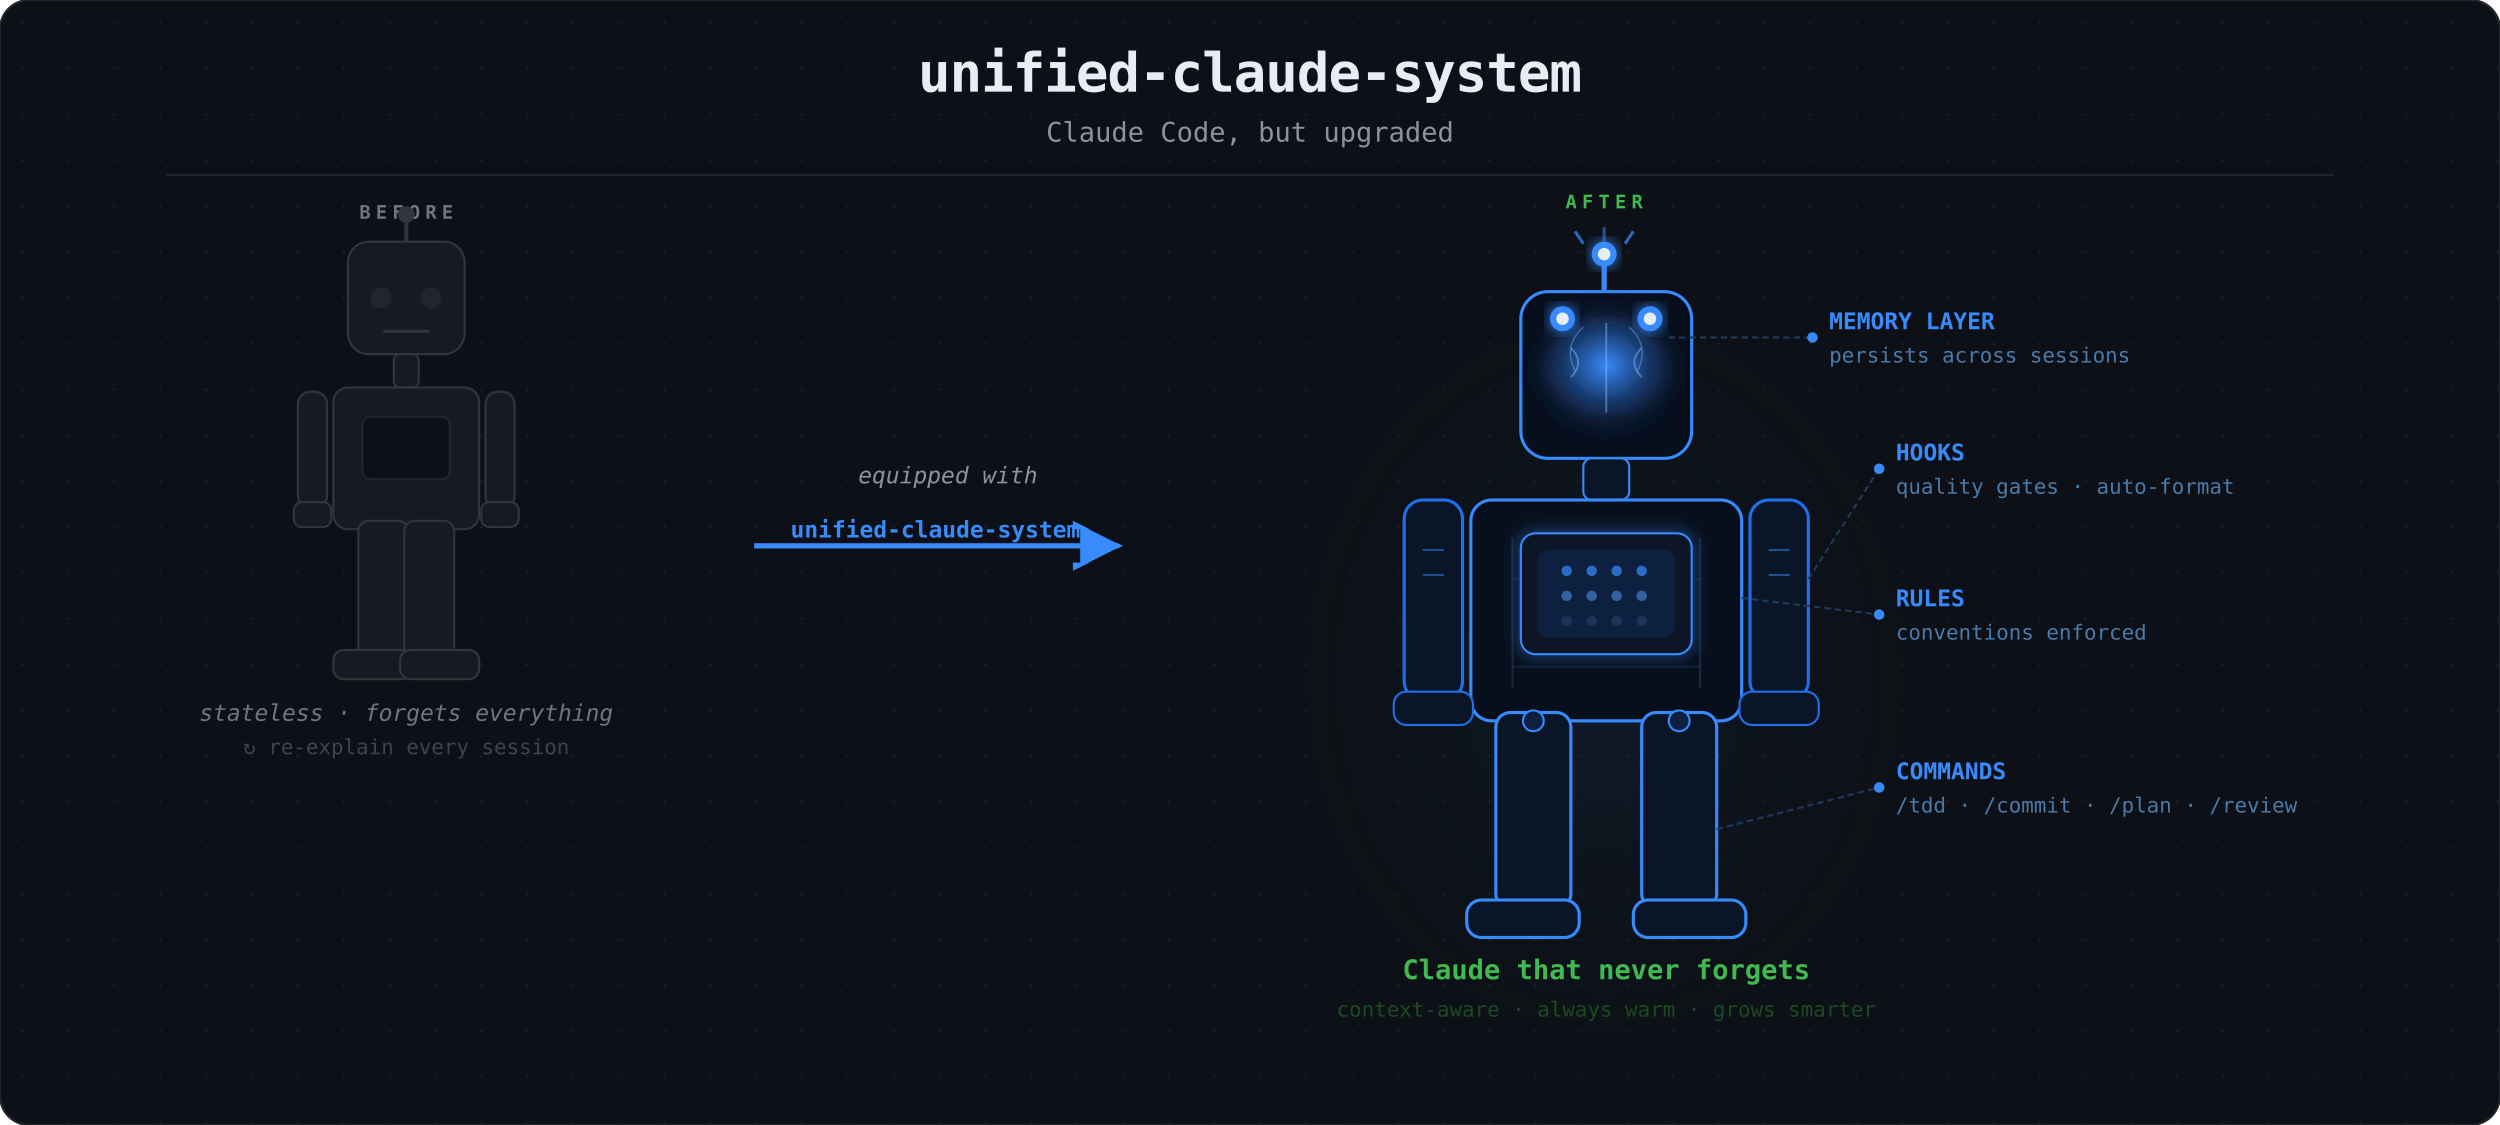
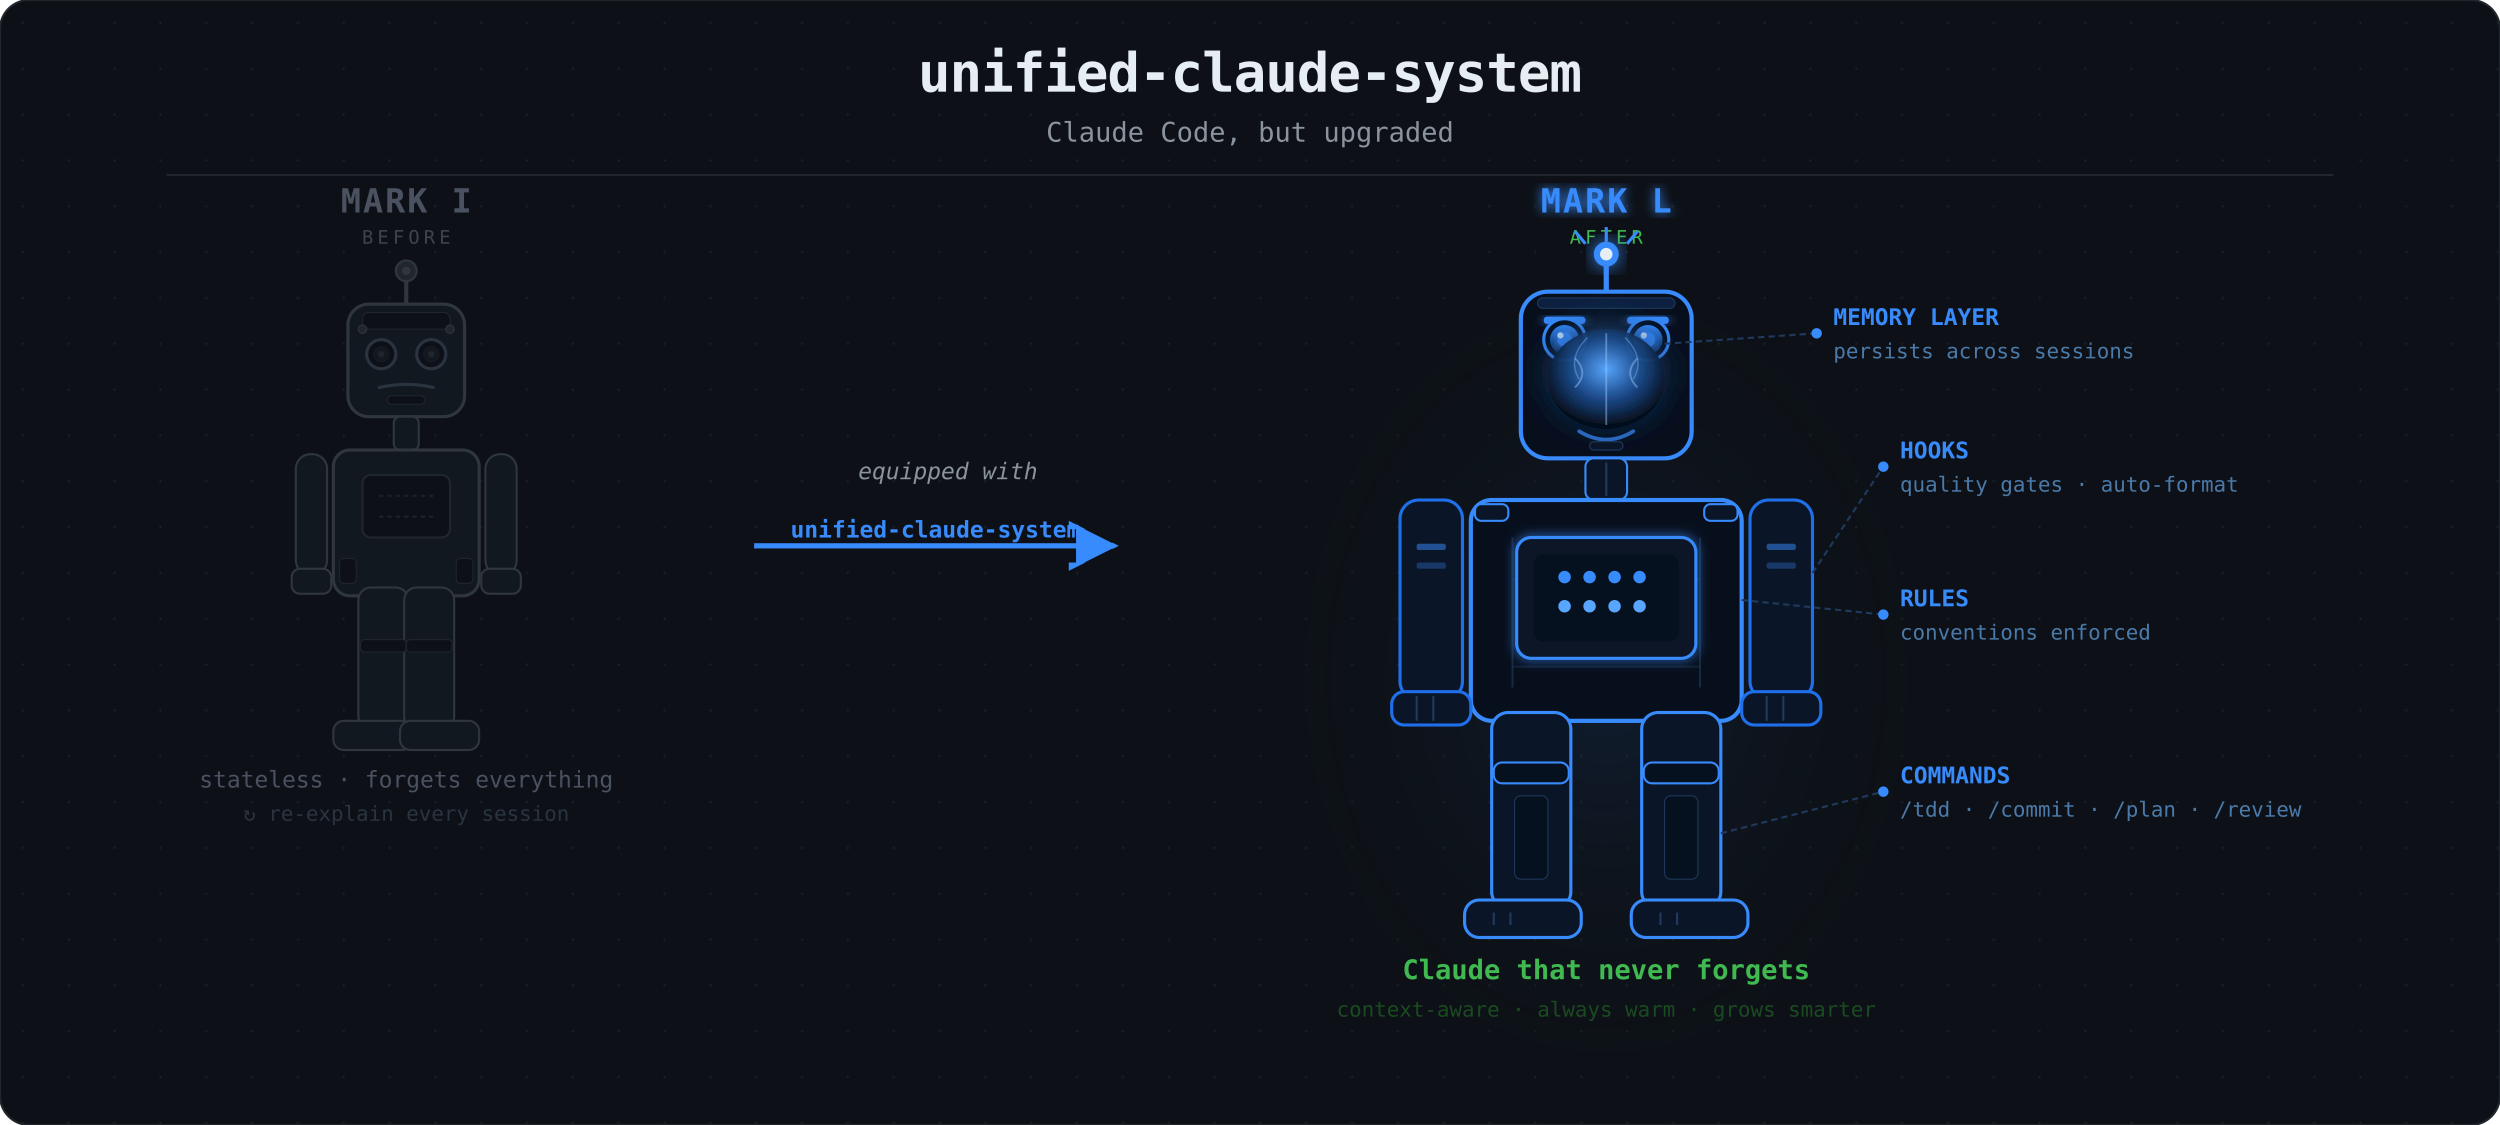
<svg xmlns="http://www.w3.org/2000/svg" width="1200" height="540" viewBox="0 0 1200 540" font-family="ui-monospace, 'Cascadia Code', 'Fira Mono', monospace">
  <defs>
-     <filter id="glow-blue" x="-40%" y="-40%" width="180%" height="180%">
-       <feGaussianBlur stdDeviation="7" result="blur" />
+     <style>
+       .blink  { animation: blink  5s ease-in-out infinite; }
+       .blink2 { animation: blink  5s ease-in-out 2.5s infinite; }
+       .pulse  { animation: pulse  2.5s ease-in-out infinite; }
+       .spark1 { animation: spark  1.8s ease-in-out infinite; }
+       .spark2 { animation: spark  1.8s ease-in-out 0.6s infinite; }
+       .spark3 { animation: spark  1.8s ease-in-out 1.2s infinite; }
+       .dot1   { animation: dotseq 2s ease-in-out 0s   infinite; }
+       .dot2   { animation: dotseq 2s ease-in-out 0.3s infinite; }
+       .dot3   { animation: dotseq 2s ease-in-out 0.6s infinite; }
+       .dot4   { animation: dotseq 2s ease-in-out 0.9s infinite; }
+       .arrow-glow { animation: arrowpulse 2s ease-in-out infinite; }
+       @keyframes blink   { 0%,86%,100%{opacity:1} 90%{opacity:0} }
+       @keyframes pulse   { 0%,100%{opacity:0.8}   50%{opacity:1} }
+       @keyframes spark   { 0%,100%{opacity:0.75}  45%{opacity:0.1} }
+       @keyframes dotseq  { 0%,100%{opacity:0.45}  50%{opacity:1} }
+       @keyframes arrowpulse { 0%,100%{opacity:0.7} 50%{opacity:1} }
+     </style>
+     <filter id="glow-lg" x="-50%" y="-50%" width="200%" height="200%">
+       <feGaussianBlur stdDeviation="9" result="b" />
      <feMerge>
-         <feMergeNode in="blur" />
+         <feMergeNode in="b" />
        <feMergeNode in="SourceGraphic" />
      </feMerge>
    </filter>
-     <filter id="glow-soft" x="-20%" y="-20%" width="140%" height="140%">
-       <feGaussianBlur stdDeviation="3.5" result="blur" />
+     <filter id="glow-md" x="-30%" y="-30%" width="160%" height="160%">
+       <feGaussianBlur stdDeviation="4.5" result="b" />
      <feMerge>
-         <feMergeNode in="blur" />
+         <feMergeNode in="b" />
        <feMergeNode in="SourceGraphic" />
      </feMerge>
    </filter>
-     <filter id="glow-body" x="-10%" y="-5%" width="120%" height="115%">
-       <feGaussianBlur stdDeviation="5" result="blur" />
+     <filter id="glow-sm" x="-20%" y="-20%" width="140%" height="140%">
+       <feGaussianBlur stdDeviation="2.5" result="b" />
      <feMerge>
-         <feMergeNode in="blur" />
+         <feMergeNode in="b" />
        <feMergeNode in="SourceGraphic" />
      </feMerge>
    </filter>
-     <radialGradient id="brain-grad" cx="50%" cy="45%" r="55%">
-       <stop offset="0%" stop-color="#388bfd" stop-opacity="0.9" />
-       <stop offset="60%" stop-color="#1a3a6e" stop-opacity="0.8" />
-       <stop offset="100%" stop-color="#0a1628" stop-opacity="1" />
+     <radialGradient id="brain-g" cx="50%" cy="40%" r="55%">
+       <stop offset="0%" stop-color="#58a6ff" stop-opacity="0.95" />
+       <stop offset="55%" stop-color="#1a4a8a" stop-opacity="0.85" />
+       <stop offset="100%" stop-color="#06111f" stop-opacity="1" />
    </radialGradient>
-     <radialGradient id="robot-halo" cx="50%" cy="50%" r="50%">
-       <stop offset="0%" stop-color="#1a4a8a" stop-opacity="0.2" />
+     <radialGradient id="halo-g" cx="50%" cy="50%" r="50%">
+       <stop offset="0%" stop-color="#1a4a8a" stop-opacity="0.22" />
      <stop offset="100%" stop-color="#0d1117" stop-opacity="0" />
    </radialGradient>
+     <linearGradient id="eye-g" x1="0" y1="0" x2="0" y2="1">
+       <stop offset="0%" stop-color="#388bfd" />
+       <stop offset="100%" stop-color="#0d2a56" />
+     </linearGradient>
    <pattern id="dots" width="22" height="22" patternUnits="userSpaceOnUse">
      <circle cx="11" cy="11" r="0.55" fill="#21262d" />
    </pattern>
    <marker id="arr" markerWidth="9" markerHeight="9" refX="7" refY="4.5" orient="auto">
      <path d="M0,0.5 L0,8.5 L8,4.5 z" fill="#388bfd" />
    </marker>
-     <marker id="arr-label" markerWidth="5" markerHeight="5" refX="4" refY="2.5" orient="auto">
+     <marker id="arr-dim" markerWidth="5" markerHeight="5" refX="4" refY="2.5" orient="auto">
      <path d="M0,0 L0,5 L5,2.5 z" fill="#1f3a5e" />
    </marker>
  </defs>
  <rect width="1200" height="540" fill="#0d1117" rx="14" />
-   <rect width="1200" height="540" fill="url(#dots)" rx="14" opacity="0.8" />
+   <rect width="1200" height="540" fill="url(#dots)" rx="14" opacity="0.75" />
  <rect width="1200" height="540" fill="none" stroke="#21262d" stroke-width="1" rx="14" />
  <text x="600" y="44" font-size="26" fill="#e6edf3" text-anchor="middle" font-weight="bold" letter-spacing="-0.5">unified-claude-system</text>
  <text x="600" y="68" font-size="13" fill="#8b949e" text-anchor="middle">Claude Code, but upgraded</text>
  <line x1="80" y1="84" x2="1120" y2="84" stroke="#21262d" stroke-width="1" />
-   <text x="195" y="105" font-size="9" fill="#6e7681" text-anchor="middle" font-weight="bold" letter-spacing="2.5">BEFORE</text>
-   <line x1="195" y1="118" x2="195" y2="105" stroke="#30363d" stroke-width="2" />
-   <circle cx="195" cy="103" r="4" fill="#30363d" />
-   <rect x="167" y="116" width="56" height="54" rx="10" fill="#161b22" stroke="#30363d" stroke-width="1" />
-   <circle cx="183" cy="143" r="5" fill="#21262d" />
-   <circle cx="207" cy="143" r="5" fill="#21262d" />
-   <line x1="184" y1="159" x2="206" y2="159" stroke="#30363d" stroke-width="1.5" />
-   <rect x="189" y="170" width="12" height="16" rx="3" fill="#161b22" stroke="#30363d" stroke-width="1" />
-   <rect x="160" y="186" width="70" height="68" rx="7" fill="#161b22" stroke="#30363d" stroke-width="1" />
-   <rect x="174" y="200" width="42" height="30" rx="4" fill="#0d1117" stroke="#21262d" stroke-width="1" />
-   <rect x="143" y="188" width="14" height="56" rx="6" fill="#161b22" stroke="#30363d" stroke-width="1" />
-   <rect x="233" y="188" width="14" height="56" rx="6" fill="#161b22" stroke="#30363d" stroke-width="1" />
-   <rect x="141" y="241" width="18" height="12" rx="4" fill="#161b22" stroke="#30363d" stroke-width="1" />
-   <rect x="231" y="241" width="18" height="12" rx="4" fill="#161b22" stroke="#30363d" stroke-width="1" />
-   <rect x="172" y="250" width="24" height="66" rx="5" fill="#161b22" stroke="#30363d" stroke-width="1" />
-   <rect x="194" y="250" width="24" height="66" rx="5" fill="#161b22" stroke="#30363d" stroke-width="1" />
-   <rect x="160" y="312" width="38" height="14" rx="5" fill="#161b22" stroke="#30363d" stroke-width="1" />
-   <rect x="192" y="312" width="38" height="14" rx="5" fill="#161b22" stroke="#30363d" stroke-width="1" />
-   <text x="195" y="346" font-size="11" fill="#6e7681" text-anchor="middle" font-style="italic">stateless · forgets everything</text>
-   <text x="195" y="362" font-size="10" fill="#3d444d" text-anchor="middle">↻ re-explain every session</text>
-   <text x="455" y="232" font-size="11" fill="#8b949e" text-anchor="middle" font-style="italic">equipped with</text>
-   <line x1="362" y1="262" x2="536" y2="262" stroke="#388bfd" stroke-width="3" marker-end="url(#arr)" />
-   <rect x="362" y="254" width="174" height="16" rx="3" fill="#0d1117" />
-   <line x1="362" y1="262" x2="536" y2="262" stroke="#388bfd" stroke-width="2.5" marker-end="url(#arr)" />
+   <text x="195" y="102" font-size="16" fill="#4a5160" text-anchor="middle" font-weight="bold" letter-spacing="1">MARK I</text>
+   <text x="195" y="117" font-size="9" fill="#3d444d" text-anchor="middle" letter-spacing="2">BEFORE</text>
+   <line x1="195" y1="148" x2="195" y2="133" stroke="#30363d" stroke-width="2" />
+   <circle cx="195" cy="130" r="5" fill="#21262d" stroke="#30363d" stroke-width="1" />
+   <circle cx="195" cy="130" r="2" fill="#30363d" />
+   <rect x="167" y="146" width="56" height="54" rx="10" fill="#111820" stroke="#30363d" stroke-width="1.5" />
+   <rect x="174" y="150" width="42" height="8" rx="3" fill="#0d1117" stroke="#21262d" stroke-width="0.5" />
+   <circle cx="174" cy="158" r="2" fill="#21262d" stroke="#30363d" stroke-width="0.5" />
+   <circle cx="216" cy="158" r="2" fill="#21262d" stroke="#30363d" stroke-width="0.5" />
+   <circle cx="183" cy="170" r="7" fill="#0d1117" stroke="#2a3340" stroke-width="1.5" />
+   <circle cx="183" cy="170" r="4" fill="#131920" />
+   <circle cx="183" cy="170" r="1.5" fill="#21262d" />
+   <circle cx="207" cy="170" r="7" fill="#0d1117" stroke="#2a3340" stroke-width="1.5" />
+   <circle cx="207" cy="170" r="4" fill="#131920" />
+   <circle cx="207" cy="170" r="1.5" fill="#21262d" />
+   <path d="M 182,186 Q 195,183 208,186" fill="none" stroke="#2a3340" stroke-width="1.5" stroke-linecap="round" />
+   <rect x="186" y="190" width="18" height="4" rx="2" fill="#0d1117" stroke="#21262d" stroke-width="0.5" />
+   <rect x="189" y="200" width="12" height="16" rx="3" fill="#111820" stroke="#30363d" stroke-width="1" />
+   <rect x="160" y="216" width="70" height="70" rx="8" fill="#111820" stroke="#30363d" stroke-width="1.5" />
+   <rect x="174" y="228" width="42" height="30" rx="4" fill="#0d1117" stroke="#21262d" stroke-width="1" />
+   <line x1="182" y1="238" x2="208" y2="238" stroke="#1a2030" stroke-width="1" stroke-dasharray="2,2" />
+   <line x1="182" y1="248" x2="208" y2="248" stroke="#1a2030" stroke-width="1" stroke-dasharray="2,2" />
+   <rect x="163" y="268" width="8" height="12" rx="2" fill="#0d1117" stroke="#21262d" stroke-width="0.5" />
+   <rect x="219" y="268" width="8" height="12" rx="2" fill="#0d1117" stroke="#21262d" stroke-width="0.5" />
+   <rect x="142" y="218" width="15" height="58" rx="7" fill="#111820" stroke="#30363d" stroke-width="1" />
+   <rect x="233" y="218" width="15" height="58" rx="7" fill="#111820" stroke="#30363d" stroke-width="1" />
+   <rect x="140" y="273" width="19" height="12" rx="4" fill="#111820" stroke="#30363d" stroke-width="1" />
+   <rect x="231" y="273" width="19" height="12" rx="4" fill="#111820" stroke="#30363d" stroke-width="1" />
+   <rect x="172" y="282" width="24" height="68" rx="6" fill="#111820" stroke="#30363d" stroke-width="1" />
+   <rect x="194" y="282" width="24" height="68" rx="6" fill="#111820" stroke="#30363d" stroke-width="1" />
+   <rect x="173" y="307" width="22" height="6" rx="2" fill="#0d1117" stroke="#21262d" stroke-width="0.5" />
+   <rect x="195" y="307" width="22" height="6" rx="2" fill="#0d1117" stroke="#21262d" stroke-width="0.5" />
+   <rect x="160" y="346" width="38" height="14" rx="5" fill="#111820" stroke="#30363d" stroke-width="1" />
+   <rect x="192" y="346" width="38" height="14" rx="5" fill="#111820" stroke="#30363d" stroke-width="1" />
+   <text x="195" y="378" font-size="11" fill="#4a5160" text-anchor="middle">stateless · forgets everything</text>
+   <text x="195" y="394" font-size="10" fill="#2a3340" text-anchor="middle">↻ re-explain every session</text>
+   <text x="455" y="230" font-size="11" fill="#8b949e" text-anchor="middle" font-style="italic">equipped with</text>
+   <line x1="362" y1="262" x2="534" y2="262" stroke="#388bfd" stroke-width="3" class="arrow-glow" marker-end="url(#arr)" />
+   <rect x="362" y="254" width="172" height="16" rx="3" fill="#0d1117" />
+   <line x1="362" y1="262" x2="534" y2="262" stroke="#388bfd" stroke-width="2.5" class="arrow-glow" marker-end="url(#arr)" />
  <text x="449" y="258" font-size="11" fill="#388bfd" text-anchor="middle" font-weight="bold">unified-claude-system</text>
-   <ellipse cx="770" cy="325" rx="155" ry="185" fill="url(#robot-halo)" />
-   <text x="770" y="100" font-size="9" fill="#3fb950" text-anchor="middle" font-weight="bold" letter-spacing="2.5">AFTER</text>
-   <line x1="770" y1="142" x2="770" y2="125" stroke="#388bfd" stroke-width="2.5" />
-   <circle cx="770" cy="122" r="6" fill="#388bfd" filter="url(#glow-soft)" />
-   <circle cx="770" cy="122" r="3" fill="#e6edf3" />
-   <line x1="760" y1="117" x2="756" y2="111" stroke="#388bfd" stroke-width="1.5" opacity="0.7" />
-   <line x1="780" y1="117" x2="784" y2="111" stroke="#388bfd" stroke-width="1.5" opacity="0.7" />
-   <line x1="770" y1="116" x2="770" y2="109" stroke="#388bfd" stroke-width="1.5" opacity="0.5" />
-   <rect x="730" y="140" width="82" height="80" rx="13" fill="#080f1c" stroke="#388bfd" stroke-width="1.5" />
-   <ellipse cx="771" cy="178" rx="30" ry="26" fill="url(#brain-grad)" filter="url(#glow-blue)" />
-   <line x1="771" y1="155" x2="771" y2="198" stroke="#7ab8ff" stroke-width="0.9" opacity="0.5" />
-   <path d="M 754,167 Q 761,174 754,181" fill="none" stroke="#7ab8ff" stroke-width="0.9" opacity="0.5" />
-   <path d="M 788,167 Q 781,174 788,181" fill="none" stroke="#7ab8ff" stroke-width="0.9" opacity="0.5" />
-   <path d="M 760,157 Q 750,166 756,178" fill="none" stroke="#7ab8ff" stroke-width="0.7" opacity="0.4" />
-   <path d="M 782,157 Q 792,166 786,178" fill="none" stroke="#7ab8ff" stroke-width="0.7" opacity="0.4" />
-   <circle cx="750" cy="153" r="6" fill="#388bfd" filter="url(#glow-soft)" />
-   <circle cx="792" cy="153" r="6" fill="#388bfd" filter="url(#glow-soft)" />
-   <circle cx="750" cy="153" r="3" fill="#e6edf3" />
-   <circle cx="792" cy="153" r="3" fill="#e6edf3" />
-   <rect x="760" y="220" width="22" height="20" rx="4" fill="#0a1628" stroke="#388bfd" stroke-width="1" />
-   <rect x="706" y="240" width="130" height="106" rx="10" fill="#080f1c" stroke="#388bfd" stroke-width="1.5" />
+   <ellipse cx="771" cy="325" rx="155" ry="195" fill="url(#halo-g)" />
+   <text x="771" y="102" font-size="16" fill="#388bfd" text-anchor="middle" font-weight="bold" letter-spacing="1" filter="url(#glow-sm)">MARK L</text>
+   <text x="771" y="117" font-size="9" fill="#3fb950" text-anchor="middle" letter-spacing="2">AFTER</text>
+   <line x1="771" y1="142" x2="771" y2="125" stroke="#388bfd" stroke-width="2.5" />
+   <circle cx="771" cy="122" r="6" fill="#388bfd" class="pulse" filter="url(#glow-md)" />
+   <circle cx="771" cy="122" r="3" fill="#e6edf3" />
+   <line x1="761" y1="117" x2="756" y2="111" stroke="#388bfd" stroke-width="1.5" class="spark1" />
+   <line x1="781" y1="117" x2="786" y2="111" stroke="#388bfd" stroke-width="1.5" class="spark2" />
+   <line x1="771" y1="116" x2="771" y2="109" stroke="#388bfd" stroke-width="1.5" class="spark3" />
+   <rect x="730" y="140" width="82" height="80" rx="13" fill="#080f1c" stroke="#388bfd" stroke-width="2" />
+   <rect x="738" y="143" width="66" height="5" rx="2.5" fill="#0d2040" stroke="#1f3a5e" stroke-width="0.5" />
+   <rect x="741" y="152" width="20" height="3.5" rx="1.5" fill="#388bfd" filter="url(#glow-sm)" class="pulse" />
+   <rect x="781" y="152" width="20" height="3.5" rx="1.5" fill="#388bfd" filter="url(#glow-sm)" class="pulse" />
+   <circle cx="751" cy="163" r="10" fill="#050f20" stroke="#388bfd" stroke-width="1.5" />
+   <circle cx="751" cy="163" r="7" fill="url(#eye-g)" class="blink" />
+   <circle cx="751" cy="163" r="3.5" fill="#388bfd" filter="url(#glow-sm)" class="blink" />
+   <circle cx="749" cy="161" r="1.5" fill="#d0e8ff" class="blink" />
+   <circle cx="791" cy="163" r="10" fill="#050f20" stroke="#388bfd" stroke-width="1.5" />
+   <circle cx="791" cy="163" r="7" fill="url(#eye-g)" class="blink2" />
+   <circle cx="791" cy="163" r="3.5" fill="#388bfd" filter="url(#glow-sm)" class="blink2" />
+   <circle cx="789" cy="161" r="1.5" fill="#d0e8ff" class="blink2" />
+   <ellipse cx="771" cy="182" rx="28" ry="24" fill="url(#brain-g)" filter="url(#glow-lg)" class="pulse" />
+   <line x1="771" y1="160" x2="771" y2="204" stroke="#a0c8ff" stroke-width="0.9" opacity="0.45" />
+   <path d="M 756,172 Q 763,179 756,186" fill="none" stroke="#a0c8ff" stroke-width="0.9" opacity="0.45" />
+   <path d="M 786,172 Q 779,179 786,186" fill="none" stroke="#a0c8ff" stroke-width="0.9" opacity="0.45" />
+   <path d="M 762,162 Q 752,172 758,182" fill="none" stroke="#a0c8ff" stroke-width="0.7" opacity="0.35" />
+   <path d="M 780,162 Q 790,172 784,182" fill="none" stroke="#a0c8ff" stroke-width="0.7" opacity="0.35" />
+   <path d="M 758,207 Q 771,215 784,207" fill="none" stroke="#388bfd" stroke-width="1.8" stroke-linecap="round" opacity="0.7" />
+   <rect x="763" y="212" width="16" height="4" rx="2" fill="#0a1628" stroke="#1f3a5e" stroke-width="0.5" />
+   <rect x="761" y="220" width="20" height="20" rx="4" fill="#0a1628" stroke="#388bfd" stroke-width="1" />
+   <line x1="771" y1="222" x2="771" y2="238" stroke="#1f3a5e" stroke-width="1" />
+   <rect x="706" y="240" width="130" height="106" rx="10" fill="#080f1c" stroke="#388bfd" stroke-width="2" />
  <line x1="726" y1="258" x2="726" y2="330" stroke="#1f3a5e" stroke-width="1" opacity="0.6" />
  <line x1="816" y1="258" x2="816" y2="330" stroke="#1f3a5e" stroke-width="1" opacity="0.6" />
  <line x1="726" y1="278" x2="816" y2="278" stroke="#1f3a5e" stroke-width="1" opacity="0.4" />
  <line x1="726" y1="320" x2="816" y2="320" stroke="#1f3a5e" stroke-width="1" opacity="0.4" />
-   <rect x="730" y="256" width="82" height="58" rx="7" fill="#0a1628" stroke="#388bfd" stroke-width="1" filter="url(#glow-soft)" />
-   <rect x="738" y="264" width="66" height="42" rx="5" fill="#0d2040" />
-   <circle cx="752" cy="274" r="2.5" fill="#388bfd" opacity="0.7" />
-   <circle cx="764" cy="274" r="2.5" fill="#388bfd" opacity="0.7" />
-   <circle cx="776" cy="274" r="2.5" fill="#388bfd" opacity="0.7" />
-   <circle cx="788" cy="274" r="2.5" fill="#388bfd" opacity="0.7" />
-   <circle cx="752" cy="286" r="2.5" fill="#58a6ff" opacity="0.5" />
-   <circle cx="764" cy="286" r="2.5" fill="#58a6ff" opacity="0.5" />
-   <circle cx="776" cy="286" r="2.5" fill="#58a6ff" opacity="0.5" />
-   <circle cx="788" cy="286" r="2.5" fill="#58a6ff" opacity="0.5" />
-   <circle cx="752" cy="298" r="2.5" fill="#1f3a5e" opacity="0.8" />
-   <circle cx="764" cy="298" r="2.5" fill="#1f3a5e" opacity="0.8" />
-   <circle cx="776" cy="298" r="2.5" fill="#1f3a5e" opacity="0.8" />
-   <circle cx="788" cy="298" r="2.5" fill="#1f3a5e" opacity="0.8" />
-   <rect x="674" y="240" width="28" height="96" rx="9" fill="#0a1628" stroke="#1f6feb" stroke-width="1.5" />
-   <rect x="840" y="240" width="28" height="96" rx="9" fill="#0a1628" stroke="#1f6feb" stroke-width="1.5" />
-   <line x1="683" y1="264" x2="693" y2="264" stroke="#388bfd" stroke-width="1" opacity="0.5" />
-   <line x1="683" y1="276" x2="693" y2="276" stroke="#388bfd" stroke-width="1" opacity="0.5" />
-   <line x1="849" y1="264" x2="859" y2="264" stroke="#388bfd" stroke-width="1" opacity="0.5" />
-   <line x1="849" y1="276" x2="859" y2="276" stroke="#388bfd" stroke-width="1" opacity="0.5" />
-   <rect x="669" y="332" width="38" height="16" rx="6" fill="#0a1628" stroke="#1f6feb" stroke-width="1" />
-   <rect x="835" y="332" width="38" height="16" rx="6" fill="#0a1628" stroke="#1f6feb" stroke-width="1" />
-   <rect x="718" y="342" width="36" height="94" rx="7" fill="#0a1628" stroke="#388bfd" stroke-width="1.5" />
-   <rect x="788" y="342" width="36" height="94" rx="7" fill="#0a1628" stroke="#388bfd" stroke-width="1.5" />
-   <circle cx="736" cy="346" r="5" fill="#0d2040" stroke="#388bfd" stroke-width="1" />
-   <circle cx="806" cy="346" r="5" fill="#0d2040" stroke="#388bfd" stroke-width="1" />
-   <rect x="704" y="432" width="54" height="18" rx="7" fill="#0a1628" stroke="#388bfd" stroke-width="1.5" />
-   <rect x="784" y="432" width="54" height="18" rx="7" fill="#0a1628" stroke="#388bfd" stroke-width="1.5" />
+   <rect x="728" y="258" width="86" height="58" rx="7" fill="#0a1628" stroke="#388bfd" stroke-width="1.5" filter="url(#glow-sm)" />
+   <rect x="736" y="266" width="70" height="42" rx="5" fill="#06111f" />
+   <circle cx="751" cy="277" r="3" fill="#388bfd" class="dot1" />
+   <circle cx="763" cy="277" r="3" fill="#388bfd" class="dot2" />
+   <circle cx="775" cy="277" r="3" fill="#388bfd" class="dot3" />
+   <circle cx="787" cy="277" r="3" fill="#388bfd" class="dot4" />
+   <circle cx="751" cy="291" r="3" fill="#58a6ff" class="dot4" />
+   <circle cx="763" cy="291" r="3" fill="#58a6ff" class="dot3" />
+   <circle cx="775" cy="291" r="3" fill="#58a6ff" class="dot2" />
+   <circle cx="787" cy="291" r="3" fill="#58a6ff" class="dot1" />
+   <rect x="708" y="242" width="16" height="8" rx="3" fill="#0a1628" stroke="#388bfd" stroke-width="1" />
+   <rect x="818" y="242" width="16" height="8" rx="3" fill="#0a1628" stroke="#388bfd" stroke-width="1" />
+   <rect x="672" y="240" width="30" height="96" rx="9" fill="#0a1628" stroke="#1f6feb" stroke-width="1.5" />
+   <rect x="840" y="240" width="30" height="96" rx="9" fill="#0a1628" stroke="#1f6feb" stroke-width="1.5" />
+   <rect x="680" y="261" width="14" height="3" rx="1" fill="#388bfd" opacity="0.5" />
+   <rect x="680" y="270" width="14" height="3" rx="1" fill="#388bfd" opacity="0.3" />
+   <rect x="848" y="261" width="14" height="3" rx="1" fill="#388bfd" opacity="0.5" />
+   <rect x="848" y="270" width="14" height="3" rx="1" fill="#388bfd" opacity="0.3" />
+   <rect x="668" y="332" width="38" height="16" rx="6" fill="#0a1628" stroke="#1f6feb" stroke-width="1.5" />
+   <rect x="836" y="332" width="38" height="16" rx="6" fill="#0a1628" stroke="#1f6feb" stroke-width="1.5" />
+   <line x1="680" y1="334" x2="680" y2="346" stroke="#1f3a5e" stroke-width="1" />
+   <line x1="688" y1="334" x2="688" y2="346" stroke="#1f3a5e" stroke-width="1" />
+   <line x1="848" y1="334" x2="848" y2="346" stroke="#1f3a5e" stroke-width="1" />
+   <line x1="856" y1="334" x2="856" y2="346" stroke="#1f3a5e" stroke-width="1" />
+   <rect x="716" y="342" width="38" height="94" rx="8" fill="#0a1628" stroke="#388bfd" stroke-width="1.5" />
+   <rect x="788" y="342" width="38" height="94" rx="8" fill="#0a1628" stroke="#388bfd" stroke-width="1.5" />
+   <rect x="717" y="366" width="36" height="10" rx="4" fill="#06111f" stroke="#388bfd" stroke-width="1" />
+   <rect x="789" y="366" width="36" height="10" rx="4" fill="#06111f" stroke="#388bfd" stroke-width="1" />
+   <rect x="727" y="382" width="16" height="40" rx="3" fill="#06111f" stroke="#1f3a5e" stroke-width="0.5" />
+   <rect x="799" y="382" width="16" height="40" rx="3" fill="#06111f" stroke="#1f3a5e" stroke-width="0.5" />
+   <rect x="703" y="432" width="56" height="18" rx="7" fill="#0a1628" stroke="#388bfd" stroke-width="1.5" />
+   <rect x="783" y="432" width="56" height="18" rx="7" fill="#0a1628" stroke="#388bfd" stroke-width="1.5" />
+   <line x1="717" y1="438" x2="717" y2="444" stroke="#1f3a5e" stroke-width="1" />
+   <line x1="725" y1="438" x2="725" y2="444" stroke="#1f3a5e" stroke-width="1" />
+   <line x1="797" y1="438" x2="797" y2="444" stroke="#1f3a5e" stroke-width="1" />
+   <line x1="805" y1="438" x2="805" y2="444" stroke="#1f3a5e" stroke-width="1" />
  <text x="771" y="470" font-size="13" fill="#3fb950" text-anchor="middle" font-weight="bold">Claude that never forgets</text>
  <text x="771" y="488" font-size="10" fill="#1a4a20" text-anchor="middle">context-aware  ·  always warm  ·  grows smarter</text>
-   <line x1="801" y1="162" x2="870" y2="162" stroke="#1f3a5e" stroke-width="1" stroke-dasharray="3,2" />
-   <circle cx="870" cy="162" r="2.5" fill="#388bfd" />
-   <text x="878" y="158" font-size="11" fill="#388bfd" font-weight="bold">MEMORY LAYER</text>
-   <text x="878" y="174" font-size="10" fill="#4a7aaa">persists across sessions</text>
-   <line x1="868" y1="278" x2="902" y2="225" stroke="#1f3a5e" stroke-width="1" stroke-dasharray="3,2" />
-   <circle cx="902" cy="225" r="2.5" fill="#388bfd" />
-   <text x="910" y="221" font-size="11" fill="#388bfd" font-weight="bold">HOOKS</text>
-   <text x="910" y="237" font-size="10" fill="#4a7aaa">quality gates · auto-format</text>
-   <line x1="836" y1="287" x2="902" y2="295" stroke="#1f3a5e" stroke-width="1" stroke-dasharray="3,2" />
-   <circle cx="902" cy="295" r="2.5" fill="#388bfd" />
-   <text x="910" y="291" font-size="11" fill="#388bfd" font-weight="bold">RULES</text>
-   <text x="910" y="307" font-size="10" fill="#4a7aaa">conventions enforced</text>
-   <line x1="824" y1="398" x2="902" y2="378" stroke="#1f3a5e" stroke-width="1" stroke-dasharray="3,2" />
-   <circle cx="902" cy="378" r="2.5" fill="#388bfd" />
-   <text x="910" y="374" font-size="11" fill="#388bfd" font-weight="bold">COMMANDS</text>
-   <text x="910" y="390" font-size="10" fill="#4a7aaa">/tdd · /commit · /plan · /review</text>
+   <line x1="799" y1="165" x2="872" y2="160" stroke="#1f3a5e" stroke-width="1" stroke-dasharray="3,2" />
+   <circle cx="872" cy="160" r="2.5" fill="#388bfd" />
+   <text x="880" y="156" font-size="11" fill="#388bfd" font-weight="bold">MEMORY LAYER</text>
+   <text x="880" y="172" font-size="10" fill="#4a7aaa">persists across sessions</text>
+   <line x1="870" y1="275" x2="904" y2="224" stroke="#1f3a5e" stroke-width="1" stroke-dasharray="3,2" />
+   <circle cx="904" cy="224" r="2.5" fill="#388bfd" />
+   <text x="912" y="220" font-size="11" fill="#388bfd" font-weight="bold">HOOKS</text>
+   <text x="912" y="236" font-size="10" fill="#4a7aaa">quality gates · auto-format</text>
+   <line x1="836" y1="288" x2="904" y2="295" stroke="#1f3a5e" stroke-width="1" stroke-dasharray="3,2" />
+   <circle cx="904" cy="295" r="2.5" fill="#388bfd" />
+   <text x="912" y="291" font-size="11" fill="#388bfd" font-weight="bold">RULES</text>
+   <text x="912" y="307" font-size="10" fill="#4a7aaa">conventions enforced</text>
+   <line x1="826" y1="400" x2="904" y2="380" stroke="#1f3a5e" stroke-width="1" stroke-dasharray="3,2" />
+   <circle cx="904" cy="380" r="2.5" fill="#388bfd" />
+   <text x="912" y="376" font-size="11" fill="#388bfd" font-weight="bold">COMMANDS</text>
+   <text x="912" y="392" font-size="10" fill="#4a7aaa">/tdd · /commit · /plan · /review</text>
</svg>
